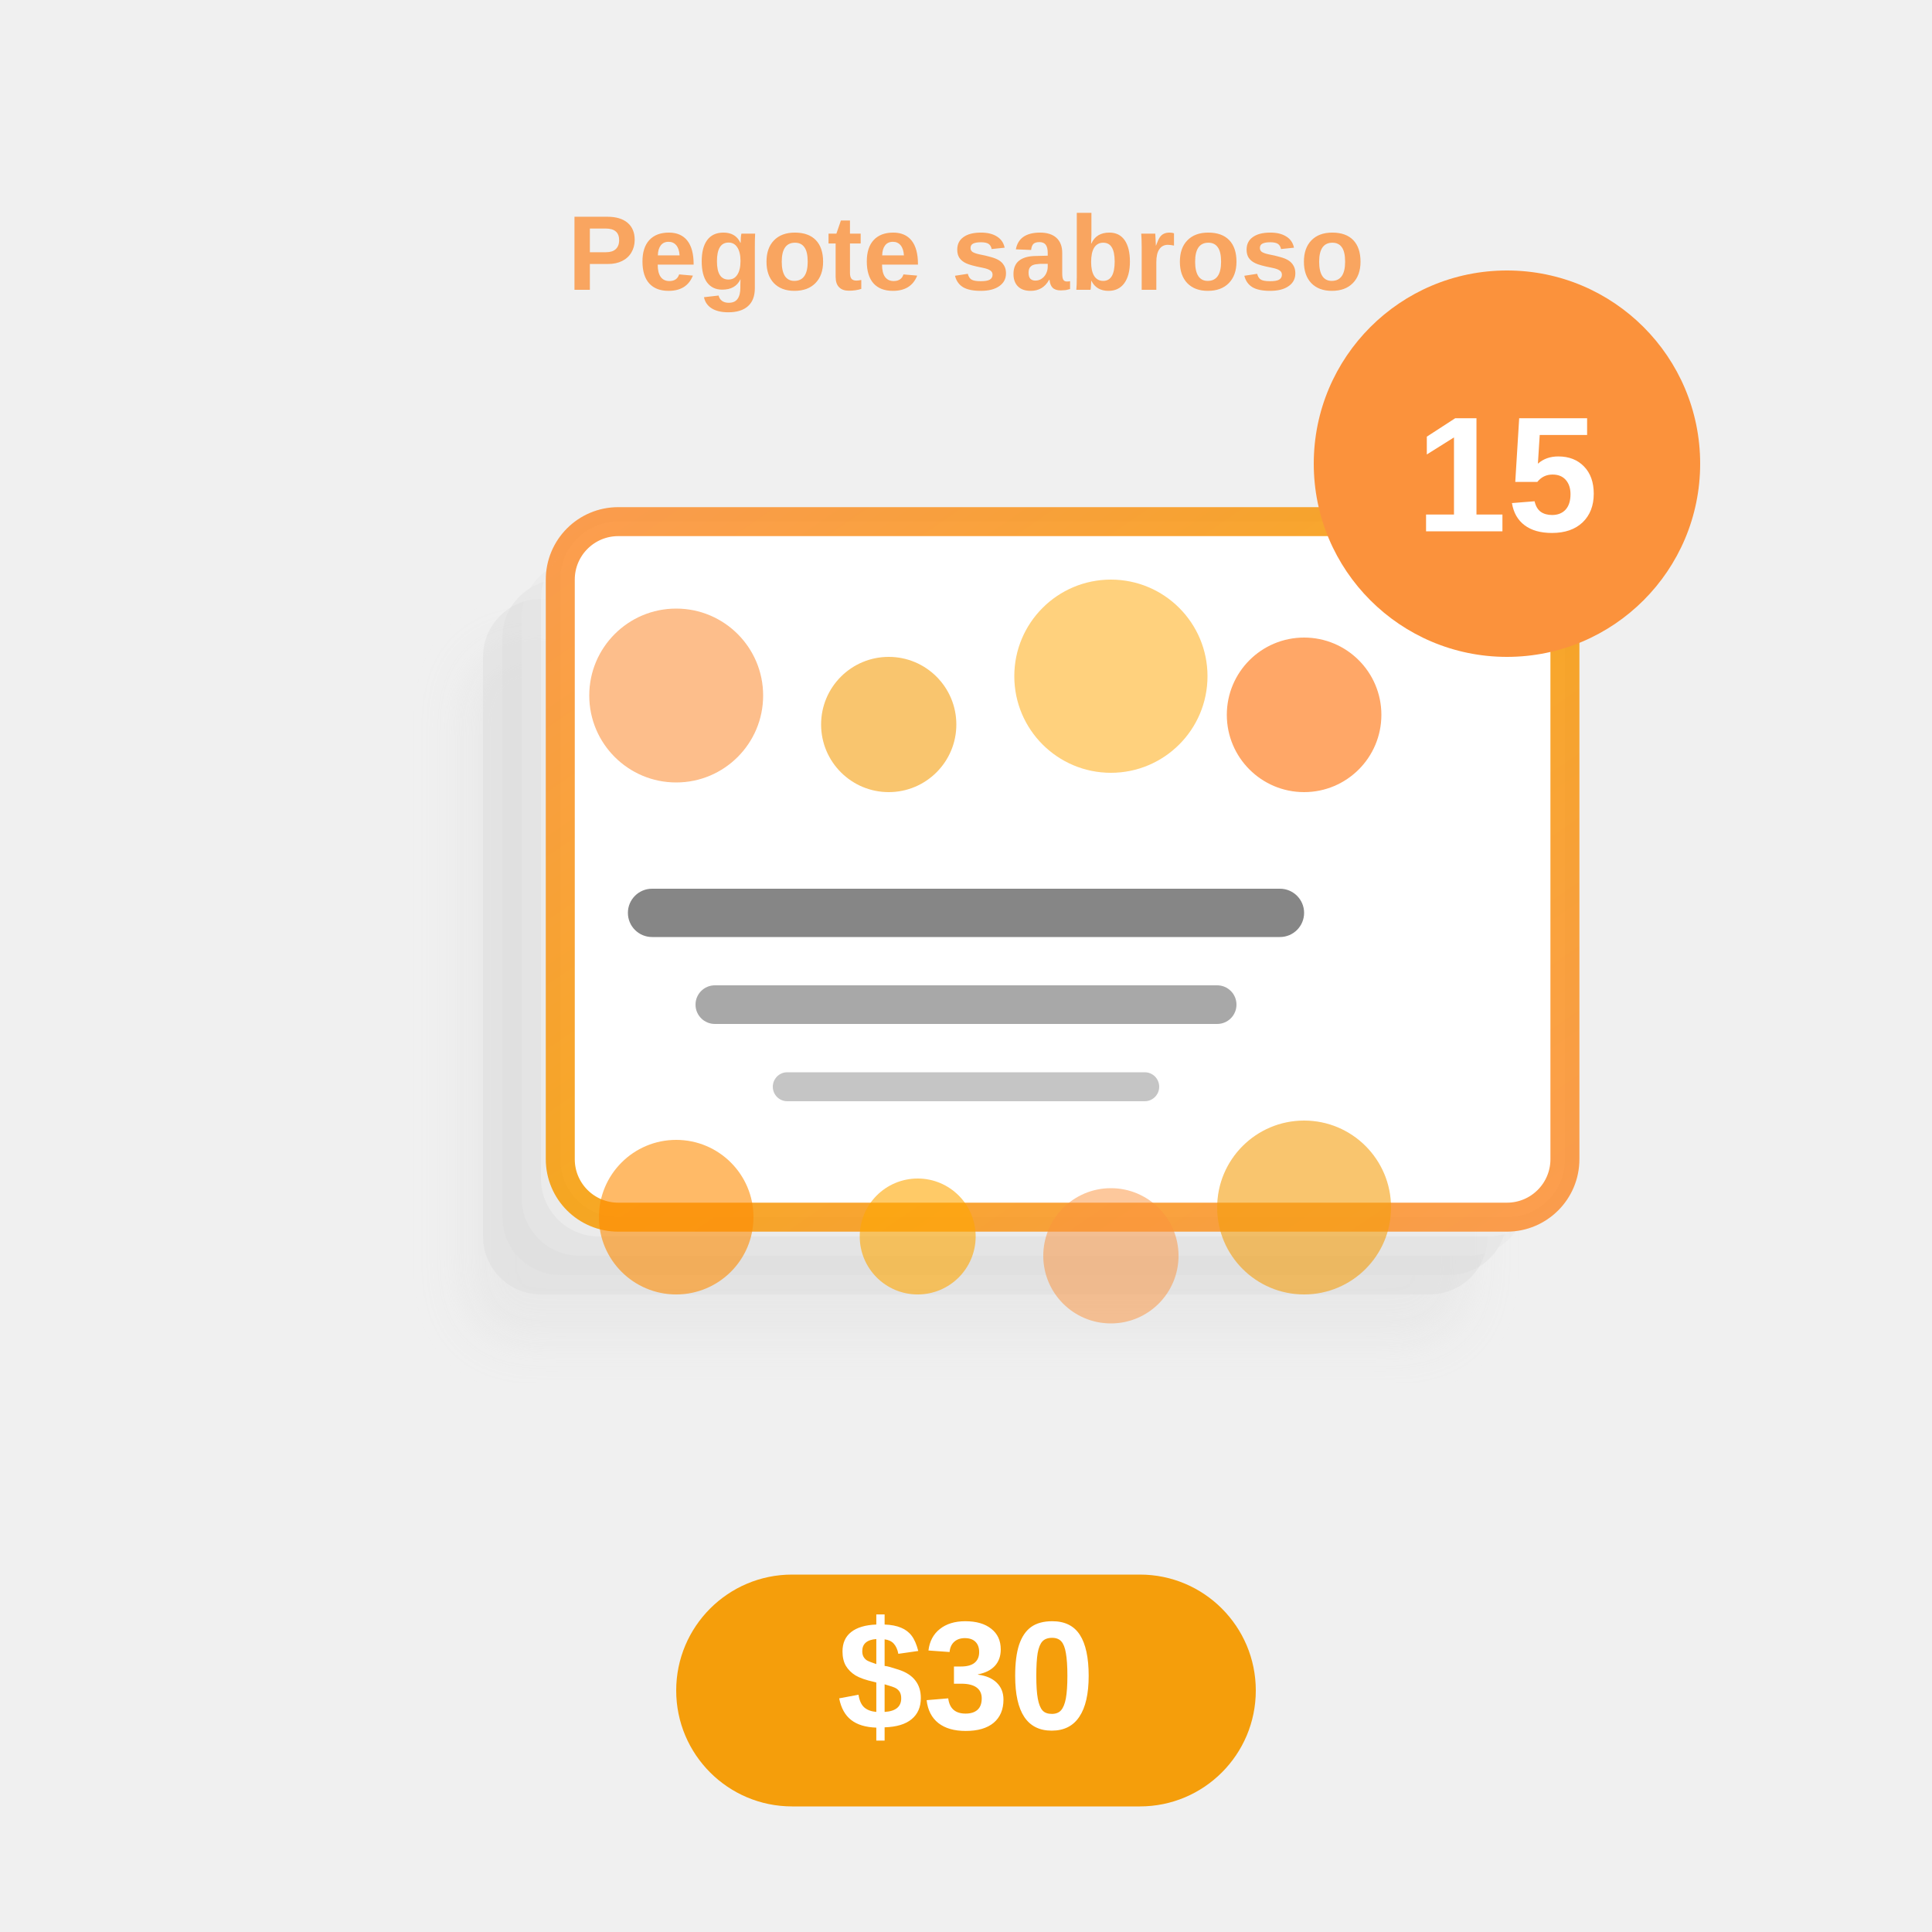
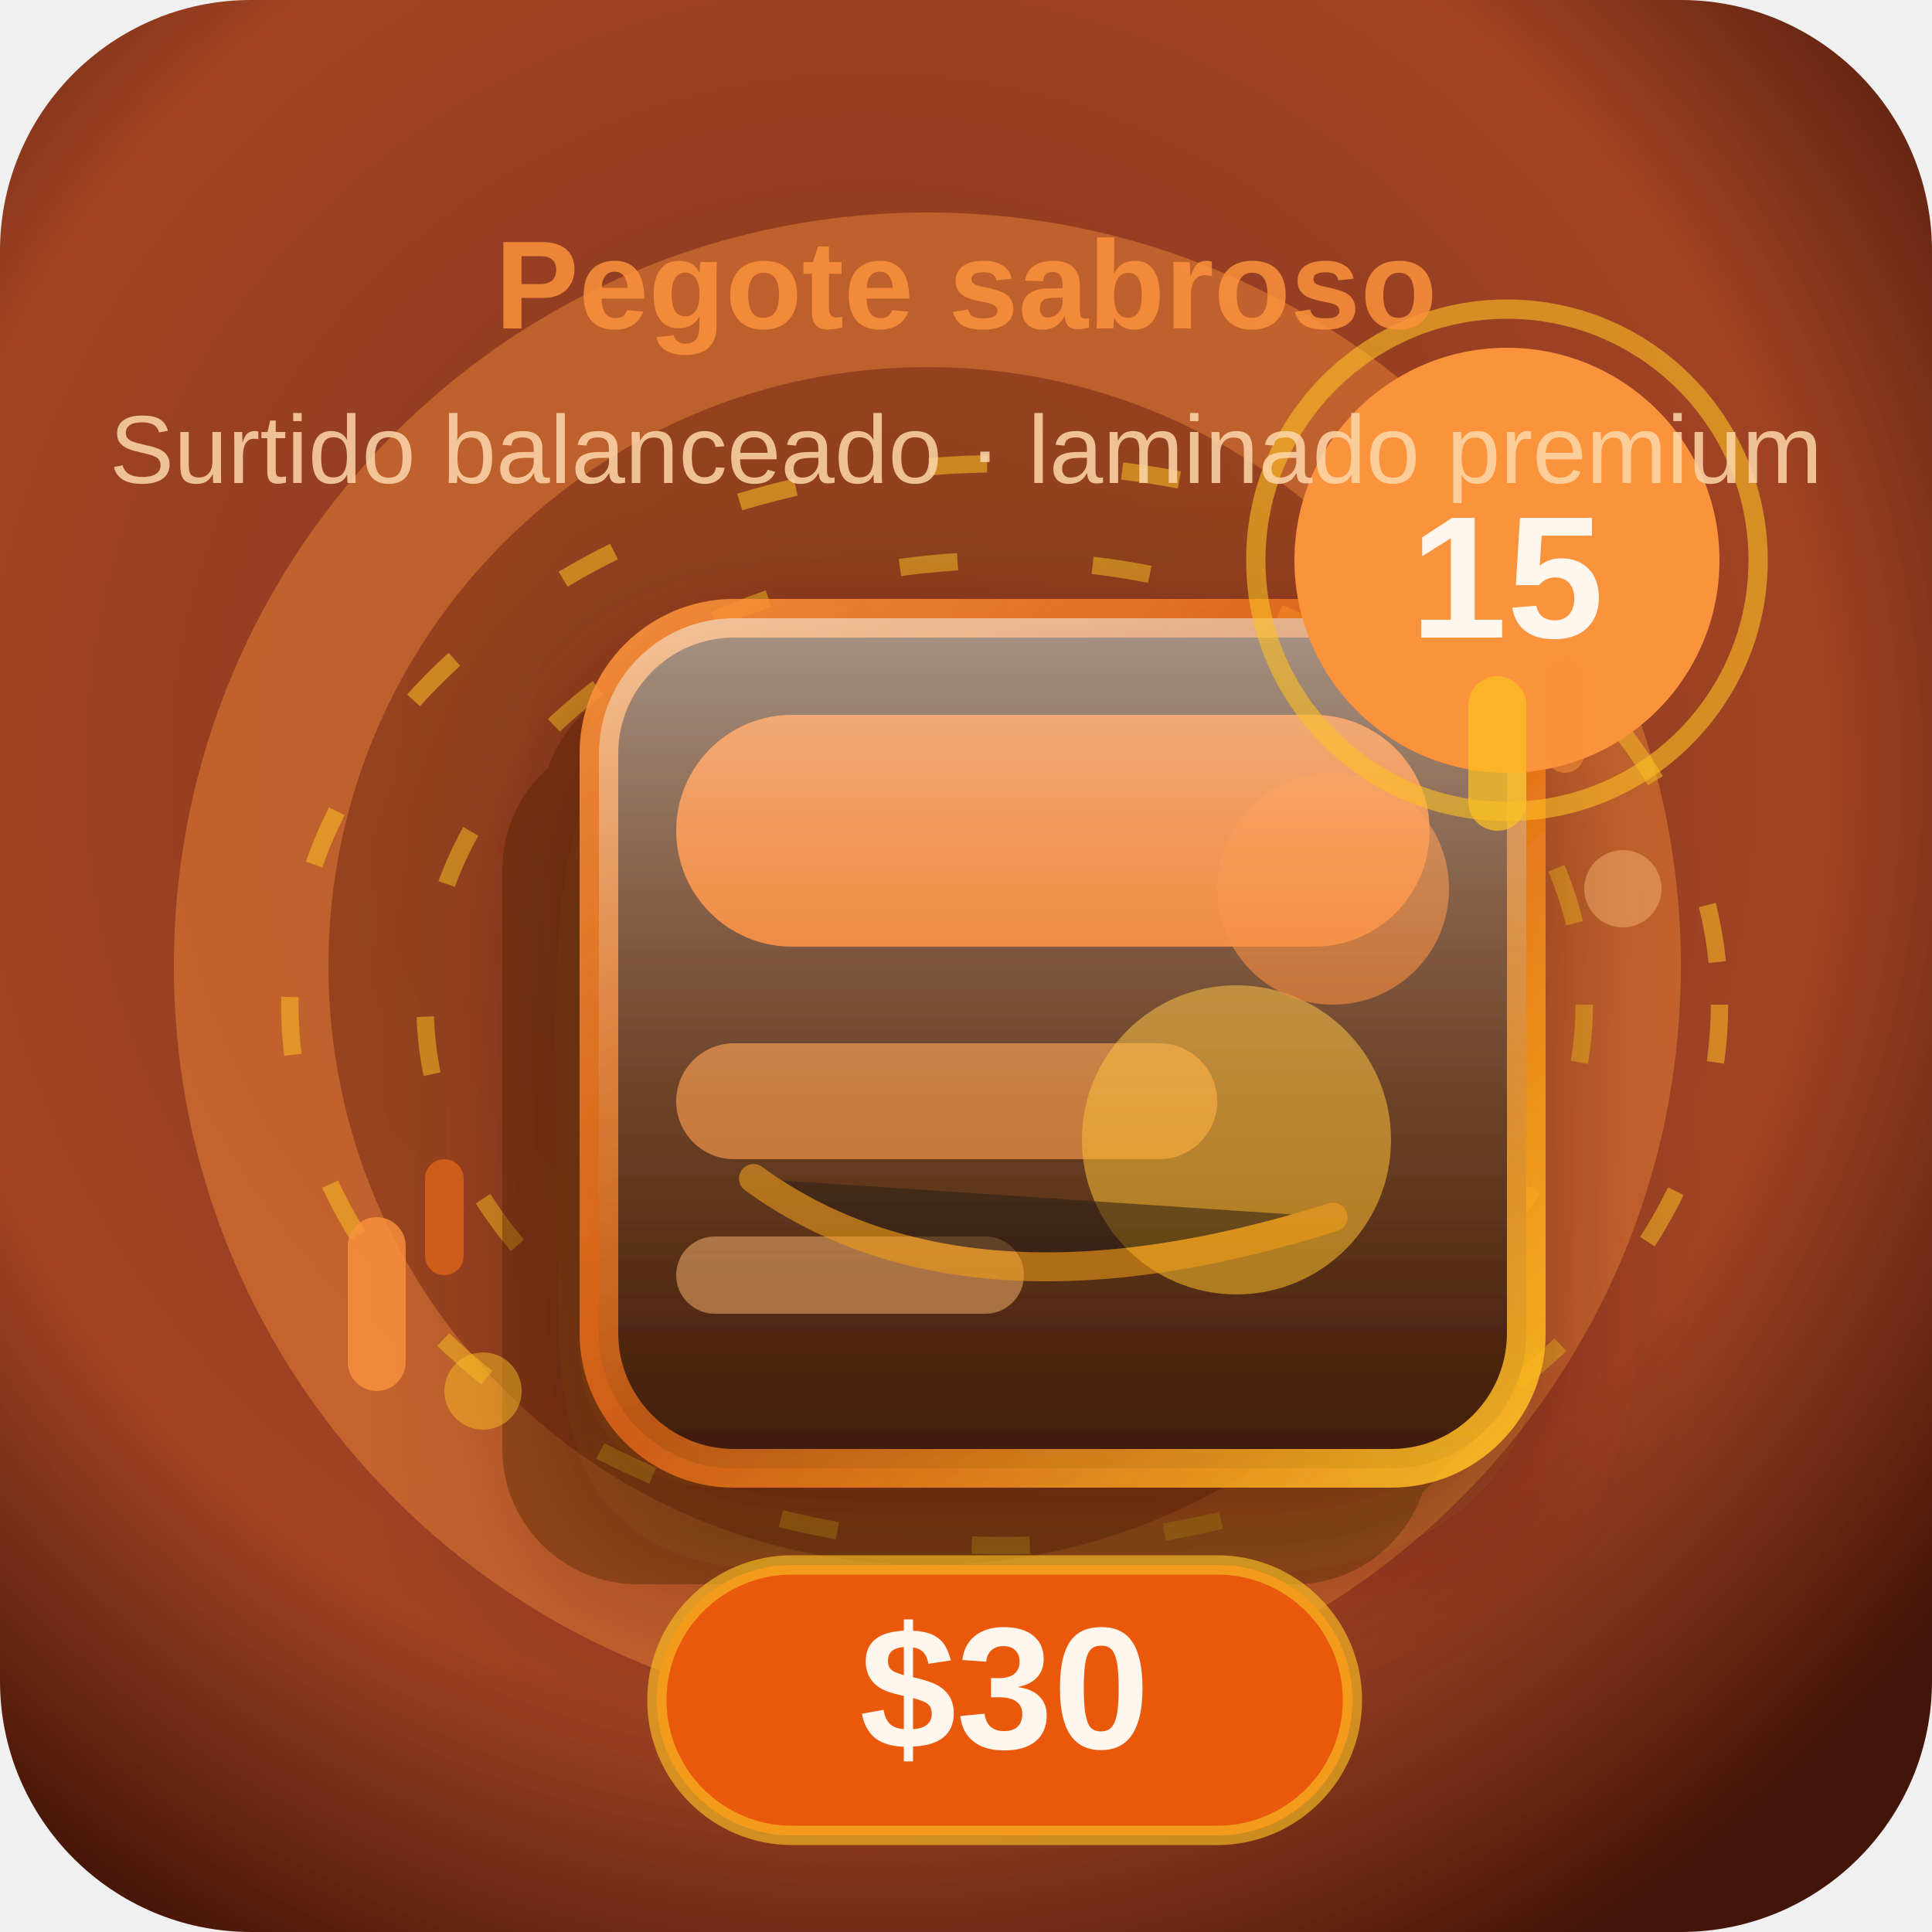
<svg xmlns="http://www.w3.org/2000/svg" viewBox="0 0 200 200" role="img" aria-labelledby="title-pack-stickers-15">
  <defs>
+     <radialGradient id="bg-amber" cx="45%" cy="40%" r="70%">
+       <stop offset="0%" stop-color="#7c2d12" stop-opacity="0.95" />
+       <stop offset="70%" stop-color="#9a3412" stop-opacity="0.92" />
+       <stop offset="100%" stop-color="#431407" stop-opacity="1" />
+     </radialGradient>
+     <linearGradient id="sticker-gloss-15" x1="0%" y1="0%" x2="100%" y2="100%">
+       <stop offset="0%" stop-color="#fb923c" stop-opacity="0.9" />
+       <stop offset="50%" stop-color="#f97316" stop-opacity="0.65" />
+       <stop offset="100%" stop-color="#fbbf24" stop-opacity="0.9" />
+     </linearGradient>
+     <linearGradient id="shine-15" x1="0%" y1="0%" x2="0%" y2="100%">
+       <stop offset="0%" stop-color="#fff7ed" stop-opacity="0.9" />
+       <stop offset="100%" stop-color="#fb923c" stop-opacity="0" />
+     </linearGradient>
+     <filter id="shadow-soft-15" x="-20%" y="-20%" width="140%" height="140%">
+       <feDropShadow dx="0" dy="6" stdDeviation="8" flood-color="#3f1d0b" flood-opacity="0.45" />
+     </filter>
    <style>
-       @keyframes stackWobble {
-         0%, 100% { transform: translateX(0) rotate(0deg); }
-         25% { transform: translateX(4px) rotate(1deg); }
-         75% { transform: translateX(-4px) rotate(-1deg); }
+       :root { color-scheme: dark; }
+       .bg-disc { animation: bgPulse15 11s ease-in-out infinite; transform-origin: 96px 92px; }
+       .orbit-line { stroke-dasharray: 6 14; animation: orbitDash15 9s linear infinite; }
+       .stack { animation: stackFloat15 5s ease-in-out infinite; transform-origin: 102px 104px; }
+       .sticker-top { animation: stickerTilt15 4s ease-in-out infinite; transform-origin: 104px 96px; }
+       .badge-qty { animation: badgePop15 3s ease-in-out infinite; transform-origin: center; }
+       .price-tag { animation: priceGlow15 2.4s ease-in-out infinite; transform-origin: center; }
+       .confetti { animation: confettiDrift 6s ease-in-out infinite; transform-origin: center; }
+       @keyframes bgPulse15 {
+         0%, 100% { transform: scale(1) rotate(0deg); opacity: 0.92; }
+         45% { transform: scale(1.08) rotate(-4deg); opacity: 1; }
+         70% { transform: scale(1.04) rotate(3deg); }
      }
-       @keyframes layerWave {
-         0%, 100% { transform: translateY(0) translateX(0); opacity: 0.2; }
-         50% { transform: translateY(-6px) translateX(2px); opacity: 0.4; }
+       @keyframes orbitDash15 {
+         to { stroke-dashoffset: -160; }
      }
-       @keyframes badgeRotate {
-         0%, 100% { transform: rotate(0deg) scale(1); }
-         50% { transform: rotate(20deg) scale(1.12); }
+       @keyframes stackFloat15 {
+         0%, 100% { transform: translateY(0px); }
+         50% { transform: translateY(-7px); }
      }
-       @keyframes priceShine {
-         0%, 100% { opacity: 1; filter: brightness(1); }
-         50% { opacity: 0.9; filter: brightness(1.2); }
+       @keyframes stickerTilt15 {
+         0%, 100% { transform: rotate(0deg) translateY(0); }
+         50% { transform: rotate(3deg) translateY(-5px); }
      }
-       .stack-main { animation: stackWobble 6s ease-in-out infinite; will-change: transform; }
-       .layer-1 { animation: layerWave 5s ease-in-out infinite 0s; will-change: transform, opacity; }
-       .layer-2 { animation: layerWave 5s ease-in-out infinite 0.15s; will-change: transform, opacity; }
-       .layer-3 { animation: layerWave 5s ease-in-out infinite 0.3s; will-change: transform, opacity; }
-       .layer-4 { animation: layerWave 5s ease-in-out infinite 0.45s; will-change: transform, opacity; }
-       .badge-qty { animation: badgeRotate 3.5s ease-in-out infinite; will-change: transform; }
-       .price-tag { animation: priceShine 2.2s ease-in-out infinite; will-change: opacity, filter; }
+       @keyframes badgePop15 {
+         0%, 100% { transform: scale(1); }
+         50% { transform: scale(1.15); }
+       }
+       @keyframes priceGlow15 {
+         0%, 100% { filter: brightness(1); opacity: 1; }
+         50% { filter: brightness(1.2); opacity: 0.9; }
+       }
+       @keyframes confettiDrift {
+         0% { transform: translateY(0) rotate(0deg); opacity: 0.7; }
+         50% { transform: translateY(-6px) rotate(12deg); opacity: 1; }
+         100% { transform: translateY(0) rotate(0deg); opacity: 0.7; }
+       }
      @media (prefers-reduced-motion: reduce) {
-         .stack-main, .layer-1, .layer-2, .layer-3, .layer-4, .badge-qty, .price-tag { animation: none !important; }
+         .bg-disc, .orbit-line, .stack, .sticker-top, .badge-qty, .price-tag, .confetti {
+           animation: none !important;
+         }
      }
    </style>
-     <linearGradient id="bg-st15" x1="0%" y1="0%" x2="100%" y2="100%">
-       <stop offset="0%" style="stop-color:#FB923C;stop-opacity:0.12" />
-       <stop offset="100%" style="stop-color:#F59E0B;stop-opacity:0.12" />
-     </linearGradient>
-     <linearGradient id="hologram-15" x1="0%" y1="0%" x2="100%" y2="100%">
-       <stop offset="0%" style="stop-color:#FB923C;stop-opacity:0.9" />
-       <stop offset="50%" style="stop-color:#F59E0B;stop-opacity:0.9" />
-       <stop offset="100%" style="stop-color:#FB923C;stop-opacity:0.9" />
-     </linearGradient>
-     <filter id="shadow-st15">
-       <feGaussianBlur stdDeviation="2.5" />
-       <feOffset dx="0" dy="3" />
-     </filter>
  </defs>
-   <g transform="translate(100, 100)" class="stack-main">
-     <rect x="-52" y="-36" width="104" height="72" rx="6" fill="#CCC" opacity="0.2" filter="url(#shadow-st15)" class="layer-1" />
-     <rect x="-50" y="-38" width="104" height="72" rx="6" fill="#D5D5D5" opacity="0.3" class="layer-2" />
-     <rect x="-48" y="-40" width="104" height="72" rx="6" fill="#DDD" opacity="0.4" class="layer-3" />
-     <rect x="-46" y="-42" width="104" height="72" rx="6" fill="#E8E8E8" opacity="0.5" class="layer-4" />
-     <rect x="-44" y="-44" width="104" height="72" rx="6" fill="#F0F0F0" opacity="0.6" />
-     <rect x="-42" y="-46" width="104" height="72" rx="6" fill="#FFF" stroke="url(#hologram-15)" stroke-width="3" />
-     <g opacity="0.85">
-       <circle cx="-30" cy="-28" r="9" fill="#FB923C" opacity="0.7" />
-       <circle cx="-8" cy="-25" r="7" fill="#F59E0B" opacity="0.7" />
-       <circle cx="15" cy="-30" r="10" fill="#FFA500" opacity="0.6" />
-       <circle cx="35" cy="-26" r="8" fill="#FF6B00" opacity="0.7" />
-       <rect x="-35" y="-8" width="70" height="5" rx="2.5" fill="#333" opacity="0.7" />
-       <rect x="-28" y="2" width="56" height="4" rx="2" fill="#555" opacity="0.6" />
-       <rect x="-20" y="11" width="40" height="3" rx="1.5" fill="#777" opacity="0.5" />
-       <circle cx="-30" cy="26" r="8" fill="#FF8C00" opacity="0.7" />
-       <circle cx="-5" cy="28" r="6" fill="#FFA500" opacity="0.7" />
-       <circle cx="15" cy="30" r="7" fill="#FB923C" opacity="0.6" />
-       <circle cx="35" cy="25" r="9" fill="#F59E0B" opacity="0.7" />
+   <rect width="200" height="200" fill="url(#bg-amber)" rx="26" />
+   <g class="bg-disc" opacity="0.42">
+     <circle cx="96" cy="100" r="78" fill="#fb923c" />
+     <circle cx="96" cy="100" r="62" fill="#7c2d12" opacity="0.75" />
+   </g>
+   <g fill="none" stroke="#fbbf24" stroke-width="1.8" opacity="0.55">
+     <ellipse cx="104" cy="104" rx="74" ry="56" class="orbit-line" />
+     <ellipse cx="104" cy="104" rx="60" ry="46" class="orbit-line" style="animation-duration: 12s; animation-delay: -3s;" />
+   </g>
+   <g class="stack" filter="url(#shadow-soft-15)">
+     <g opacity="0.35">
+       <rect x="52" y="76" width="96" height="88" rx="14" fill="#3f1d0b" />
+       <rect x="56" y="70" width="96" height="88" rx="14" fill="#4a1f0d" />
+       <rect x="60" y="66" width="96" height="88" rx="14" fill="#5c2610" />
    </g>
-     <g transform="translate(56, -52)" class="badge-qty">
-       <circle cx="0" cy="0" r="20" fill="#FB923C" />
-       <text x="0" y="7" font-family="Arial, sans-serif" font-size="17" font-weight="bold" fill="#FFF" text-anchor="middle">15</text>
+     <g class="sticker-top">
+       <rect x="62" y="64" width="96" height="88" rx="14" fill="#3f1d0b" />
+       <rect x="62" y="64" width="96" height="88" rx="14" fill="#3f1d0b" stroke="url(#sticker-gloss-15)" stroke-width="4" />
+       <rect x="70" y="74" width="78" height="24" rx="12" fill="#f97316" opacity="0.9" />
+       <rect x="70" y="108" width="56" height="12" rx="6" fill="#fb923c" opacity="0.65" />
+       <rect x="70" y="128" width="36" height="8" rx="4" fill="#fdba74" opacity="0.5" />
+       <circle cx="128" cy="118" r="16" fill="#fbbf24" opacity="0.55" />
+       <circle cx="138" cy="92" r="12" fill="#f97316" opacity="0.6" />
+       <path d="M78 122 Q100 138 138 126" stroke="#f59e0b" stroke-width="3" stroke-linecap="round" opacity="0.55" />
+       <rect x="62" y="64" width="96" height="88" rx="14" fill="url(#shine-15)" opacity="0.6" />
    </g>
  </g>
-   <g transform="translate(100, 175)" class="price-tag">
-     <rect x="-30" y="-12" width="60" height="24" rx="12" fill="#F59E0B" />
-     <text x="0" y="4" font-family="Arial, sans-serif" font-size="16" font-weight="bold" fill="#FFF" text-anchor="middle">$30</text>
+   <g class="badge-qty" transform="translate(156 58)">
+     <circle cx="0" cy="0" r="22" fill="#fb923c" />
+     <circle cx="0" cy="0" r="26" fill="none" stroke="#fbbf24" stroke-width="2" opacity="0.6" />
+     <text x="0" y="8" font-family="'Segoe UI', Arial, sans-serif" font-size="18" font-weight="700" fill="#fff7ed" text-anchor="middle">15</text>
  </g>
-   <text x="100" y="30" font-family="Arial, sans-serif" font-size="11" font-weight="bold" fill="#FB923C" text-anchor="middle" opacity="0.8">Pegote sabroso</text>
+   <g class="price-tag" transform="translate(104 176)">
+     <rect x="-36" y="-14" width="72" height="28" rx="14" fill="#ea580c" />
+     <rect x="-36" y="-14" width="72" height="28" rx="14" fill="none" stroke="#fbbf24" stroke-width="2" opacity="0.65" />
+     <text x="0" y="5" font-family="'Segoe UI', Arial, sans-serif" font-size="18" font-weight="700" fill="#fff7ed" text-anchor="middle">$30</text>
+   </g>
+   <g opacity="0.85" fill="#fff7ed" font-family="'Segoe UI', Arial, sans-serif" text-anchor="middle">
+     <text x="100" y="34" font-size="13" font-weight="700" fill="#fb923c">Pegote sabroso</text>
+     <text x="100" y="50" font-size="10" fill="#fed7aa">Surtido balanceado · laminado premium</text>
+   </g>
+   <g class="confetti" opacity="0.8">
+     <rect x="36" y="126" width="6" height="18" rx="3" fill="#fb923c" />
+     <rect x="44" y="120" width="4" height="12" rx="2" fill="#f97316" opacity="0.7" />
+     <circle cx="50" cy="144" r="4" fill="#fbbf24" opacity="0.6" />
+   </g>
+   <g class="confetti" style="animation-delay: 2s;" opacity="0.75">
+     <rect x="152" y="70" width="6" height="16" rx="3" fill="#fbbf24" />
+     <rect x="160" y="68" width="4" height="12" rx="2" fill="#fb923c" opacity="0.7" />
+     <circle cx="168" cy="92" r="4" fill="#fdba74" opacity="0.6" />
+   </g>
</svg>
